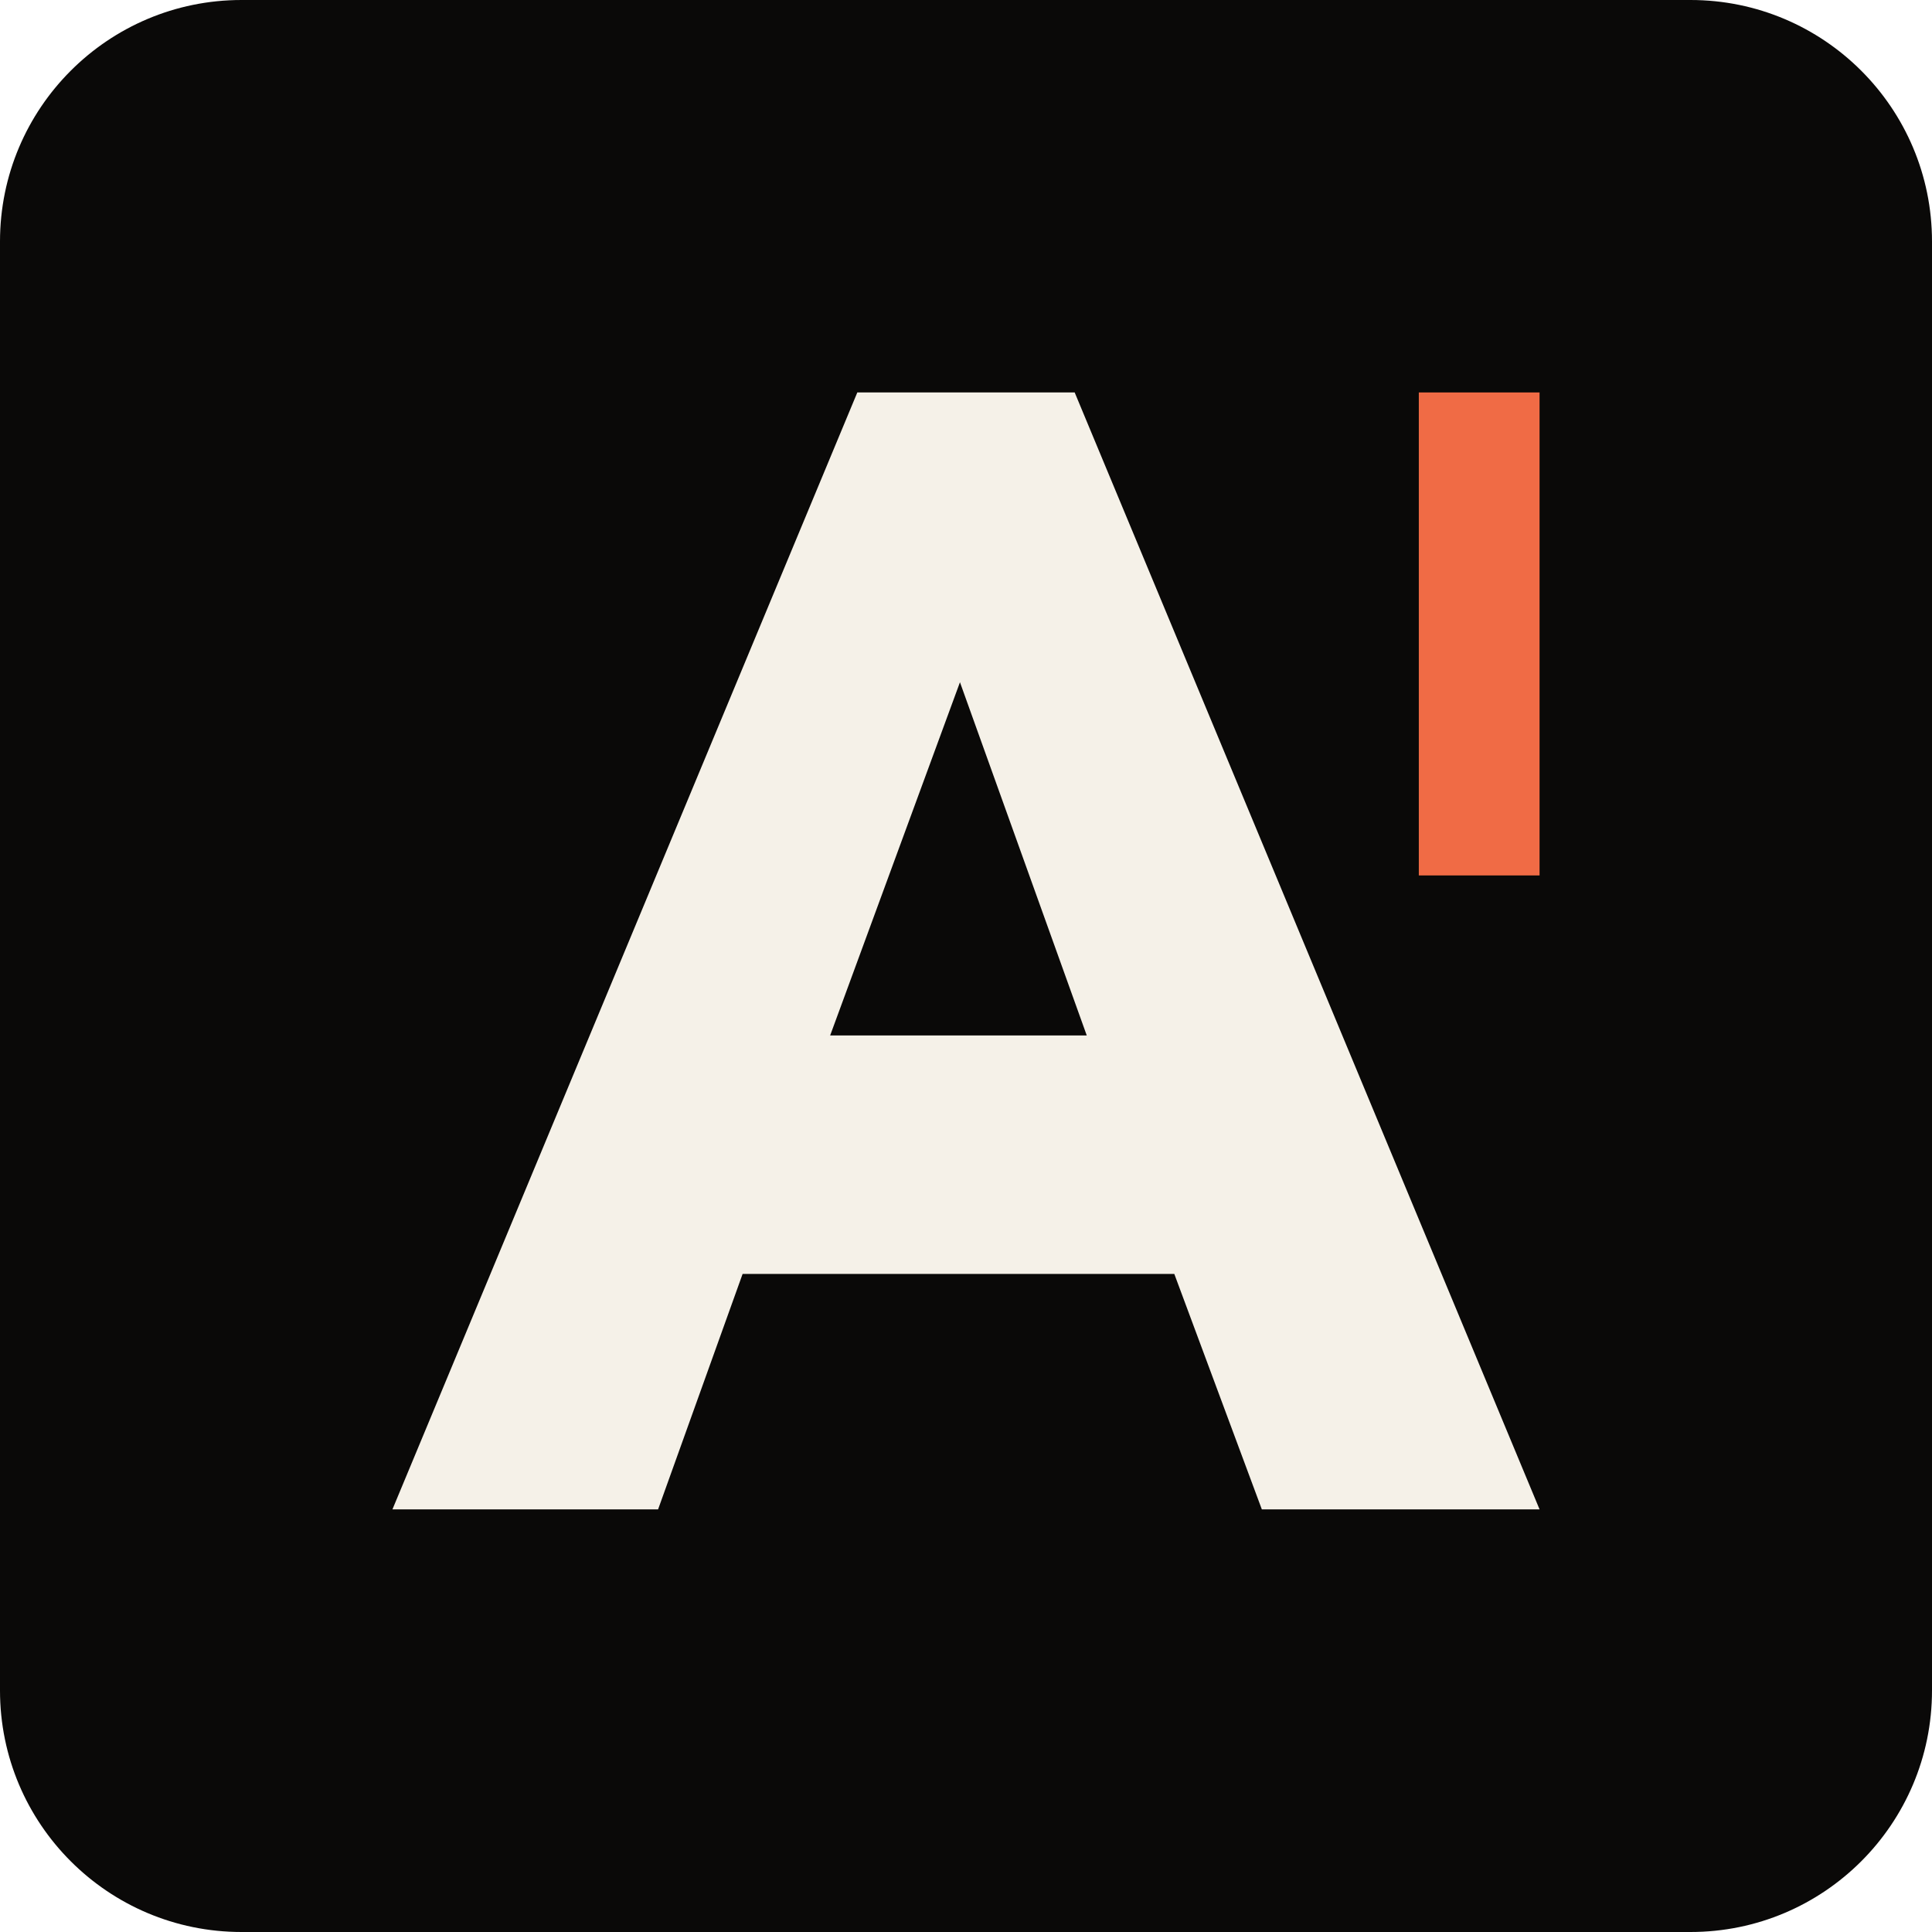
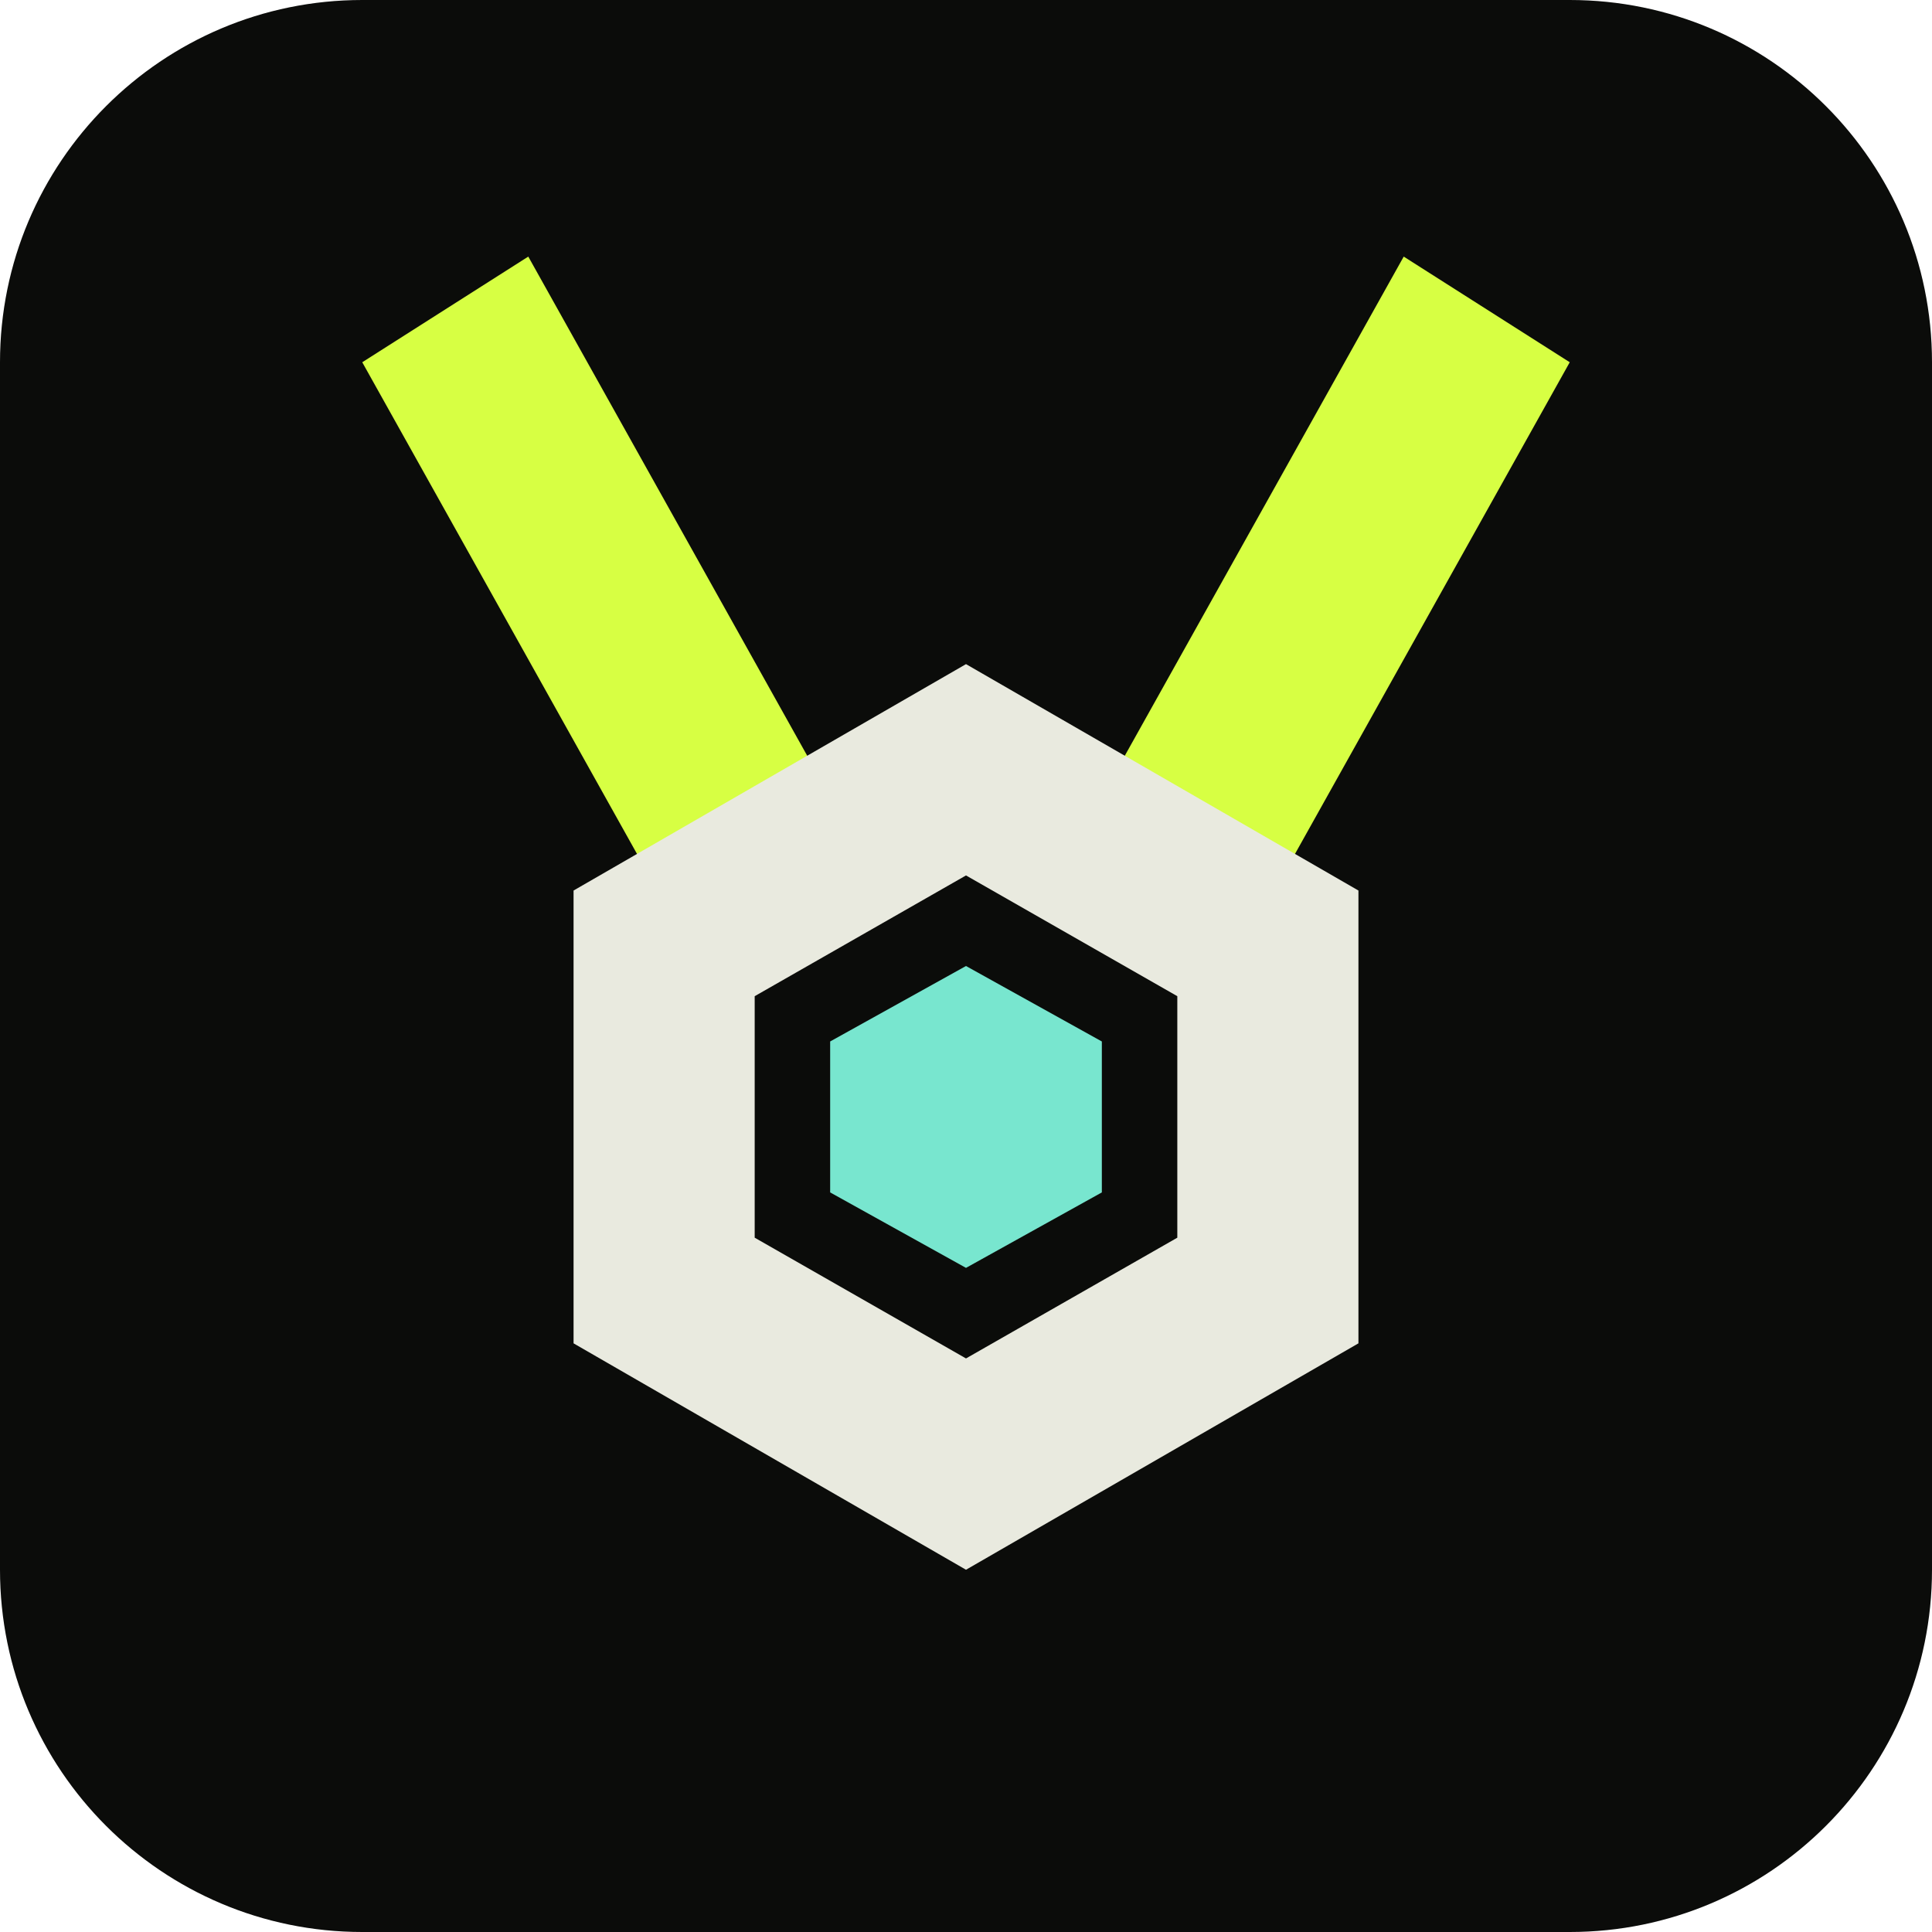
<svg xmlns="http://www.w3.org/2000/svg" viewBox="0 0 64 64">
-   <rect width="64" height="64" rx="8" fill="#0a0908" />
-   <path d="M13 50 28.4 13h7.2L51 50h-9.2l-2.9-7.8H24.6L21.8 50H13Zm14.5-15.7H36l-4.2-11.7-4.3 11.7Z" fill="#f5f1e8" />
-   <path d="M47 13h4v16h-4z" fill="#f06b45" />
+   <rect width="64" height="64" rx="12" fill="#0b0c0a" />
+   <path d="M17.5 8.5 27 25.5 21.5 29 12 12l5.5-3.5Z" fill="#d7ff43" />
+   <path d="m46.5 8.5-9.5 17 5.5 3.5L52 12l-5.5-3.5Z" fill="#d7ff43" />
+   <path d="m32 22 13 7.5v15L32 52l-13-7.5v-15L32 22Z" fill="#e9eadf" />
+   <path d="m32 29 7 4v8l-7 4-7-4v-8l7-4Z" fill="#0b0c0a" />
+   <path d="m32 32 4.5 2.5v5L32 42l-4.5-2.5v-5L32 32Z" fill="#78e6cf" />
</svg>
